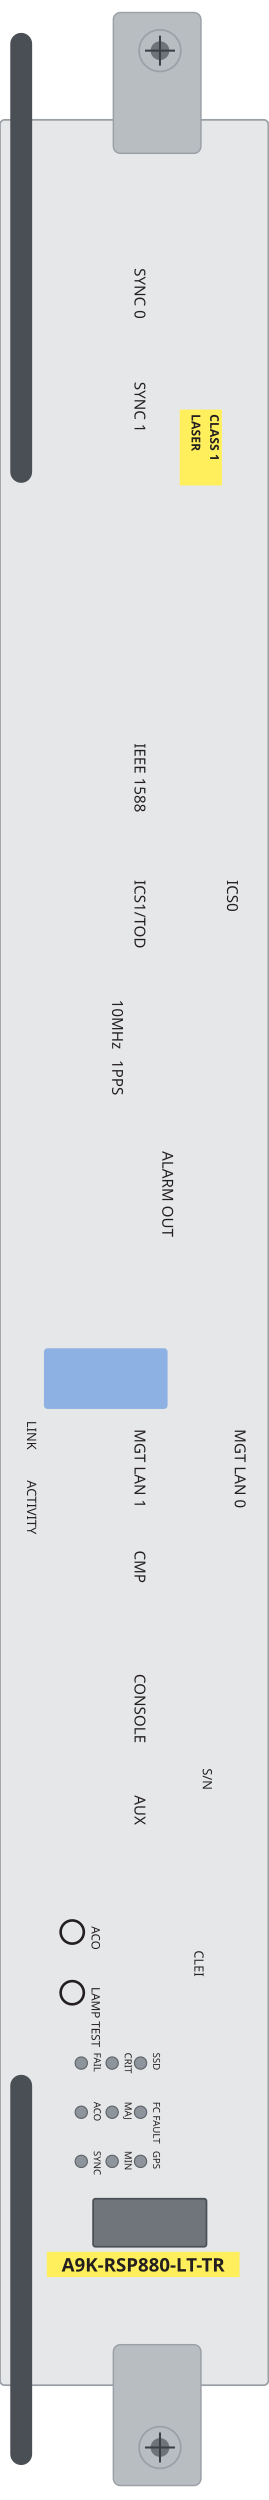
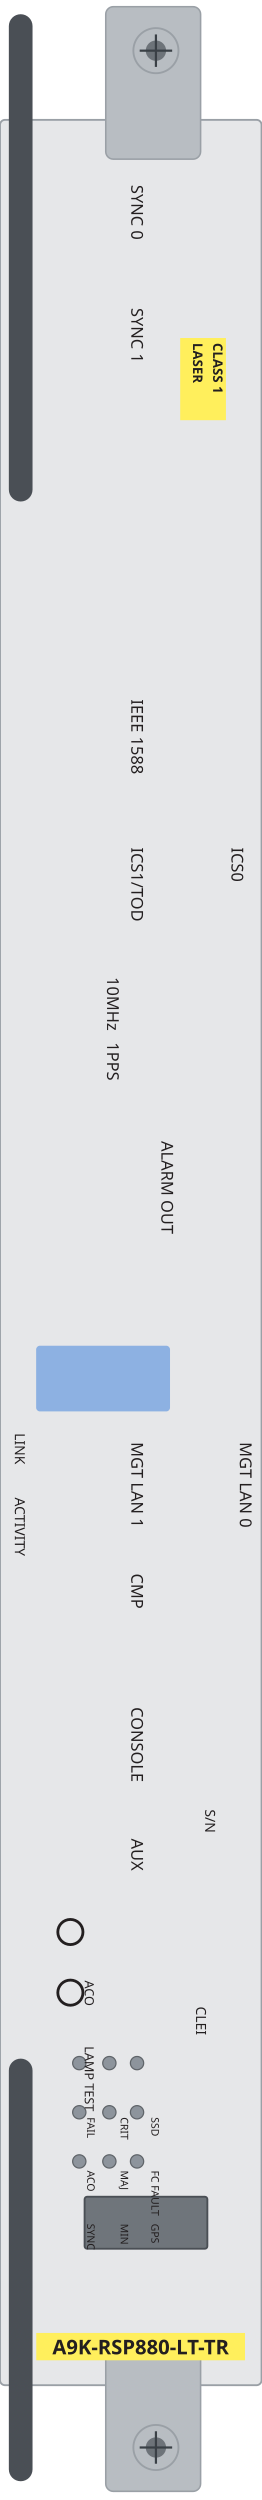
- <svg xmlns="http://www.w3.org/2000/svg" width="46.0mm" height="428.5mm" viewBox="0 0 46.0 428.5">
-   <rect id="plate" x="0" y="20.54" width="46.0" height="388.28" rx="0.8" fill="#e6e7e9" stroke="#9aa0a6" stroke-width="0.3" />
-   <rect id="ejector-top" x="19.43" y="2.15" width="15.01" height="24.13" rx="1.2" fill="#b8bdc2" stroke="#9aa0a6" stroke-width="0.25" />
-   <rect id="ejector-bot" x="19.43" y="401.88" width="15.01" height="24.14" rx="1.2" fill="#b8bdc2" stroke="#9aa0a6" stroke-width="0.25" />
-   <rect id="lever-top" x="1.76" y="5.63" width="3.75" height="77.13" rx="1.88" fill="#4a4f55" />
-   <rect id="lever-bot" x="1.76" y="355.62" width="3.75" height="66.89" rx="1.88" fill="#4a4f55" />
+ <svg xmlns="http://www.w3.org/2000/svg" width="41.4mm" height="395.7mm" viewBox="0 0 41.4 395.7">
+   <rect id="plate" x="0" y="18.97" width="41.4" height="358.56" rx="0.8" fill="#e6e7e9" stroke="#9aa0a6" stroke-width="0.3" />
+   <rect id="ejector-top" x="16.74" y="1.06" width="15.01" height="24.13" rx="1.2" fill="#b8bdc2" stroke="#9aa0a6" stroke-width="0.25" />
+   <rect id="ejector-bot" x="16.74" y="370.19" width="15.01" height="24.14" rx="1.2" fill="#b8bdc2" stroke="#9aa0a6" stroke-width="0.25" />
+   <rect id="lever-top" x="1.4" y="2.25" width="3.75" height="77.13" rx="1.88" fill="#4a4f55" />
+   <rect id="lever-bot" x="1.4" y="325.84" width="3.75" height="66.89" rx="1.88" fill="#4a4f55" />
  <g id="screw-top">
-     <circle cx="27.42" cy="8.68" r="3.57" fill="#b8bdc2" stroke="#9aa0a6" stroke-width="0.3" />
-     <circle cx="27.42" cy="8.68" r="1.61" fill="#6d7379" />
-     <path d="M 24.85 8.68 H 29.99 M 27.42 6.11 V 11.25" stroke="#3a4046" stroke-width="0.35" fill="none" />
+     <circle cx="24.68" cy="8.02" r="3.57" fill="#b8bdc2" stroke="#9aa0a6" stroke-width="0.3" />
+     <circle cx="24.68" cy="8.02" r="1.61" fill="#6d7379" />
+     <path d="M 22.11 8.02 H 27.25 M 24.68 5.45 V 10.59" stroke="#3a4046" stroke-width="0.35" fill="none" />
  </g>
  <g id="screw-bot">
-     <circle cx="27.42" cy="419.5" r="3.57" fill="#b8bdc2" stroke="#9aa0a6" stroke-width="0.3" />
-     <circle cx="27.42" cy="419.5" r="1.61" fill="#6d7379" />
-     <path d="M 24.85 419.5 H 29.99 M 27.42 416.93 V 422.07" stroke="#3a4046" stroke-width="0.35" fill="none" />
+     <circle cx="24.68" cy="387.39" r="3.57" fill="#b8bdc2" stroke="#9aa0a6" stroke-width="0.3" />
+     <circle cx="24.68" cy="387.39" r="1.61" fill="#6d7379" />
+     <path d="M 22.11 387.39 H 27.25 M 24.68 384.82 V 389.96" stroke="#3a4046" stroke-width="0.35" fill="none" />
  </g>
-   <rect id="usb-bezel" x="7.53" y="231.09" width="21.19" height="10.4" rx="0.6" fill="#8db1e2" />
-   <rect id="led-matrix" x="15.96" y="376.86" width="19.43" height="8.23" rx="0.4" fill="#6f757b" stroke="#4a4f55" stroke-width="0.3" />
-   <circle id="aco-button" cx="12.38" cy="331.15" r="1.99" fill="#e6e7e9" stroke="#231f20" stroke-width="0.45" />
-   <circle id="lamp-test" cx="12.38" cy="341.55" r="1.99" fill="#e6e7e9" stroke="#231f20" stroke-width="0.45" />
-   <circle id="ssd" cx="24.09" cy="353.61" r="1.05" fill="var(--led-color, #8d949c)" stroke="#5f6469" stroke-width="0.2" />
-   <circle id="fc-fault" cx="24.09" cy="362.04" r="1.05" fill="var(--led-color, #8d949c)" stroke="#5f6469" stroke-width="0.2" />
-   <circle id="gps" cx="24.09" cy="370.46" r="1.05" fill="var(--led-color, #8d949c)" stroke="#5f6469" stroke-width="0.2" />
-   <circle id="crit" cx="19.22" cy="353.61" r="1.05" fill="var(--led-color, #8d949c)" stroke="#5f6469" stroke-width="0.2" />
-   <circle id="maj" cx="19.22" cy="362.04" r="1.05" fill="var(--led-color, #8d949c)" stroke="#5f6469" stroke-width="0.2" />
-   <circle id="min" cx="19.22" cy="370.46" r="1.05" fill="var(--led-color, #8d949c)" stroke="#5f6469" stroke-width="0.2" />
-   <circle id="fail" cx="13.93" cy="353.61" r="1.05" fill="var(--led-color, #8d949c)" stroke="#5f6469" stroke-width="0.2" />
-   <circle id="aco" cx="13.93" cy="362.04" r="1.05" fill="var(--led-color, #8d949c)" stroke="#5f6469" stroke-width="0.2" />
-   <circle id="sync" cx="13.93" cy="370.46" r="1.05" fill="var(--led-color, #8d949c)" stroke="#5f6469" stroke-width="0.2" />
+   <rect id="usb-bezel" x="5.72" y="213" width="21.19" height="10.4" rx="0.6" fill="#8db1e2" />
+   <rect id="led-matrix" x="13.39" y="347.7" width="19.43" height="8.23" rx="0.4" fill="#6f757b" stroke="#4a4f55" stroke-width="0.3" />
+   <circle id="aco-button" cx="11.14" cy="305.8" r="1.99" fill="#e6e7e9" stroke="#231f20" stroke-width="0.45" />
+   <circle id="lamp-test" cx="11.14" cy="315.4" r="1.99" fill="#e6e7e9" stroke="#231f20" stroke-width="0.45" />
+   <circle id="ssd" cx="21.69" cy="326.55" r="1.05" fill="var(--led-color, #8d949c)" stroke="#5f6469" stroke-width="0.2" />
+   <circle id="fc-fault" cx="21.69" cy="334.33" r="1.05" fill="var(--led-color, #8d949c)" stroke="#5f6469" stroke-width="0.2" />
+   <circle id="gps" cx="21.69" cy="342.11" r="1.05" fill="var(--led-color, #8d949c)" stroke="#5f6469" stroke-width="0.2" />
+   <circle id="crit" cx="17.31" cy="326.55" r="1.05" fill="var(--led-color, #8d949c)" stroke="#5f6469" stroke-width="0.2" />
+   <circle id="maj" cx="17.31" cy="334.33" r="1.05" fill="var(--led-color, #8d949c)" stroke="#5f6469" stroke-width="0.2" />
+   <circle id="min" cx="17.31" cy="342.11" r="1.05" fill="var(--led-color, #8d949c)" stroke="#5f6469" stroke-width="0.2" />
+   <circle id="fail" cx="12.55" cy="326.55" r="1.05" fill="var(--led-color, #8d949c)" stroke="#5f6469" stroke-width="0.2" />
+   <circle id="aco" cx="12.55" cy="334.33" r="1.05" fill="var(--led-color, #8d949c)" stroke="#5f6469" stroke-width="0.2" />
+   <circle id="sync" cx="12.55" cy="342.11" r="1.05" fill="var(--led-color, #8d949c)" stroke="#5f6469" stroke-width="0.2" />
  <g id="silkscreen">
-     <rect x="30.8" y="70.2" width="7.24" height="13.01" fill="#ffef5c" />
-     <text x="36.01" y="70.98" transform="rotate(90 36.01 70.98)" font-family="sans-serif" font-size="2.1" font-weight="bold" fill="#231f20">CLASS 1</text>
-     <text x="32.83" y="70.98" transform="rotate(90 32.83 70.98)" font-family="sans-serif" font-size="2.1" font-weight="bold" fill="#231f20">LASER</text>
-     <rect x="8.02" y="385.96" width="33.04" height="4.33" fill="#ffef5c" />
-     <text x="24.54" y="389.34" font-family="sans-serif" font-size="3.2" font-weight="bold" text-anchor="middle" fill="#231f20">A9K-RSP880-LT-TR</text>
-     <text x="23.06" y="45.97" transform="rotate(90 23.06 45.97)" font-family="sans-serif" font-size="2.6" fill="#231f20">SYNC 0</text>
-     <text x="23.06" y="65.45" transform="rotate(90 23.06 65.45)" font-family="sans-serif" font-size="2.6" fill="#231f20">SYNC 1</text>
-     <text x="23.06" y="127.4" transform="rotate(90 23.06 127.4)" font-family="sans-serif" font-size="2.6" fill="#231f20">IEEE 1588</text>
-     <text x="38.92" y="150.84" transform="rotate(90 38.92 150.84)" font-family="sans-serif" font-size="2.6" fill="#231f20">ICS0</text>
-     <text x="23.06" y="150.84" transform="rotate(90 23.06 150.84)" font-family="sans-serif" font-size="2.6" fill="#231f20">ICS1/TOD</text>
-     <text x="40.24" y="244.96" transform="rotate(90 40.24 244.96)" font-family="sans-serif" font-size="2.6" fill="#231f20">MGT LAN 0</text>
-     <text x="23.06" y="244.96" transform="rotate(90 23.06 244.96)" font-family="sans-serif" font-size="2.6" fill="#231f20">MGT LAN 1</text>
-     <text x="23.06" y="265.76" transform="rotate(90 23.06 265.76)" font-family="sans-serif" font-size="2.6" fill="#231f20">CMP</text>
-     <text x="23.06" y="286.91" transform="rotate(90 23.06 286.91)" font-family="sans-serif" font-size="2.6" fill="#231f20">CONSOLE</text>
-     <text x="23.06" y="307.71" transform="rotate(90 23.06 307.71)" font-family="sans-serif" font-size="2.6" fill="#231f20">AUX</text>
-     <text x="19.22" y="171.35" transform="rotate(90 19.22 171.35)" font-family="sans-serif" font-size="2.6" fill="#231f20">10MHz</text>
-     <text x="19.22" y="181.68" transform="rotate(90 19.22 181.68)" font-family="sans-serif" font-size="2.6" fill="#231f20">1PPS</text>
-     <text x="27.82" y="197.31" transform="rotate(90 27.82 197.31)" font-family="sans-serif" font-size="2.6" fill="#231f20">ALARM OUT</text>
-     <text x="26.24" y="351.82" transform="rotate(90 26.24 351.82)" font-family="sans-serif" font-size="1.65" fill="#231f20">SSD</text>
-     <text x="26.24" y="360.25" transform="rotate(90 26.24 360.25)" font-family="sans-serif" font-size="1.65" fill="#231f20">FC FAULT</text>
-     <text x="26.24" y="368.67" transform="rotate(90 26.24 368.67)" font-family="sans-serif" font-size="1.65" fill="#231f20">GPS</text>
-     <text x="21.38" y="351.82" transform="rotate(90 21.38 351.82)" font-family="sans-serif" font-size="1.65" fill="#231f20">CRIT</text>
-     <text x="21.38" y="360.25" transform="rotate(90 21.38 360.25)" font-family="sans-serif" font-size="1.65" fill="#231f20">MAJ</text>
-     <text x="21.38" y="368.67" transform="rotate(90 21.38 368.67)" font-family="sans-serif" font-size="1.65" fill="#231f20">MIN</text>
-     <text x="16.08" y="351.82" transform="rotate(90 16.08 351.82)" font-family="sans-serif" font-size="1.65" fill="#231f20">FAIL</text>
-     <text x="16.08" y="360.25" transform="rotate(90 16.08 360.25)" font-family="sans-serif" font-size="1.65" fill="#231f20">ACO</text>
-     <text x="16.08" y="368.67" transform="rotate(90 16.08 368.67)" font-family="sans-serif" font-size="1.65" fill="#231f20">SYNC</text>
-     <text x="34.75" y="303.1" transform="rotate(90 34.75 303.1)" font-family="sans-serif" font-size="2.2" fill="#231f20">S/N</text>
-     <text x="33.31" y="334.29" transform="rotate(90 33.31 334.29)" font-family="sans-serif" font-size="2.2" fill="#231f20">CLEI</text>
-     <text x="4.63" y="243.54" transform="rotate(90 4.63 243.54)" font-family="sans-serif" font-size="2.2" fill="#231f20">LINK</text>
-     <text x="4.63" y="253.72" transform="rotate(90 4.63 253.72)" font-family="sans-serif" font-size="2.2" fill="#231f20">ACTIVITY</text>
-     <text x="15.69" y="330.17" transform="rotate(90 15.69 330.17)" font-family="sans-serif" font-size="2.0" fill="#231f20">ACO</text>
-     <text x="15.69" y="340.58" transform="rotate(90 15.69 340.58)" font-family="sans-serif" font-size="2.0" fill="#231f20">LAMP TEST</text>
+     <rect x="28.52" y="53.5" width="7.24" height="13.01" fill="#ffef5c" />
+     <text x="33.73" y="54.28" transform="rotate(90 33.73 54.28)" font-family="sans-serif" font-size="2.1" font-weight="bold" fill="#231f20">CLASS 1</text>
+     <text x="30.55" y="54.28" transform="rotate(90 30.55 54.28)" font-family="sans-serif" font-size="2.1" font-weight="bold" fill="#231f20">LASER</text>
+     <rect x="5.74" y="369.26" width="33.04" height="4.33" fill="#ffef5c" />
+     <text x="22.26" y="372.64" font-family="sans-serif" font-size="3.2" font-weight="bold" text-anchor="middle" fill="#231f20">A9K-RSP880-LT-TR</text>
+     <text x="20.78" y="29.27" transform="rotate(90 20.78 29.27)" font-family="sans-serif" font-size="2.6" fill="#231f20">SYNC 0</text>
+     <text x="20.78" y="48.75" transform="rotate(90 20.78 48.75)" font-family="sans-serif" font-size="2.6" fill="#231f20">SYNC 1</text>
+     <text x="20.78" y="110.7" transform="rotate(90 20.78 110.7)" font-family="sans-serif" font-size="2.6" fill="#231f20">IEEE 1588</text>
+     <text x="36.64" y="134.14" transform="rotate(90 36.64 134.14)" font-family="sans-serif" font-size="2.6" fill="#231f20">ICS0</text>
+     <text x="20.78" y="134.14" transform="rotate(90 20.78 134.14)" font-family="sans-serif" font-size="2.6" fill="#231f20">ICS1/TOD</text>
+     <text x="37.96" y="228.26" transform="rotate(90 37.96 228.26)" font-family="sans-serif" font-size="2.6" fill="#231f20">MGT LAN 0</text>
+     <text x="20.78" y="228.26" transform="rotate(90 20.78 228.26)" font-family="sans-serif" font-size="2.6" fill="#231f20">MGT LAN 1</text>
+     <text x="20.78" y="249.06" transform="rotate(90 20.78 249.06)" font-family="sans-serif" font-size="2.6" fill="#231f20">CMP</text>
+     <text x="20.78" y="270.21" transform="rotate(90 20.78 270.21)" font-family="sans-serif" font-size="2.6" fill="#231f20">CONSOLE</text>
+     <text x="20.78" y="291.01" transform="rotate(90 20.78 291.01)" font-family="sans-serif" font-size="2.6" fill="#231f20">AUX</text>
+     <text x="16.94" y="154.65" transform="rotate(90 16.94 154.65)" font-family="sans-serif" font-size="2.6" fill="#231f20">10MHz</text>
+     <text x="16.94" y="164.98" transform="rotate(90 16.94 164.98)" font-family="sans-serif" font-size="2.6" fill="#231f20">1PPS</text>
+     <text x="25.54" y="180.61" transform="rotate(90 25.54 180.61)" font-family="sans-serif" font-size="2.6" fill="#231f20">ALARM OUT</text>
+     <text x="23.96" y="335.12" transform="rotate(90 23.96 335.12)" font-family="sans-serif" font-size="1.65" fill="#231f20">SSD</text>
+     <text x="23.96" y="343.55" transform="rotate(90 23.96 343.55)" font-family="sans-serif" font-size="1.65" fill="#231f20">FC FAULT</text>
+     <text x="23.96" y="351.97" transform="rotate(90 23.96 351.97)" font-family="sans-serif" font-size="1.65" fill="#231f20">GPS</text>
+     <text x="19.1" y="335.12" transform="rotate(90 19.1 335.12)" font-family="sans-serif" font-size="1.65" fill="#231f20">CRIT</text>
+     <text x="19.1" y="343.55" transform="rotate(90 19.1 343.55)" font-family="sans-serif" font-size="1.65" fill="#231f20">MAJ</text>
+     <text x="19.1" y="351.97" transform="rotate(90 19.1 351.97)" font-family="sans-serif" font-size="1.65" fill="#231f20">MIN</text>
+     <text x="13.8" y="335.12" transform="rotate(90 13.8 335.12)" font-family="sans-serif" font-size="1.65" fill="#231f20">FAIL</text>
+     <text x="13.8" y="343.55" transform="rotate(90 13.8 343.55)" font-family="sans-serif" font-size="1.65" fill="#231f20">ACO</text>
+     <text x="13.8" y="351.97" transform="rotate(90 13.8 351.97)" font-family="sans-serif" font-size="1.65" fill="#231f20">SYNC</text>
+     <text x="32.47" y="286.4" transform="rotate(90 32.47 286.4)" font-family="sans-serif" font-size="2.2" fill="#231f20">S/N</text>
+     <text x="31.03" y="317.59" transform="rotate(90 31.03 317.59)" font-family="sans-serif" font-size="2.2" fill="#231f20">CLEI</text>
+     <text x="2.35" y="226.84" transform="rotate(90 2.35 226.84)" font-family="sans-serif" font-size="2.2" fill="#231f20">LINK</text>
+     <text x="2.35" y="237.02" transform="rotate(90 2.35 237.02)" font-family="sans-serif" font-size="2.2" fill="#231f20">ACTIVITY</text>
+     <text x="13.41" y="313.47" transform="rotate(90 13.41 313.47)" font-family="sans-serif" font-size="2.0" fill="#231f20">ACO</text>
+     <text x="13.41" y="323.88" transform="rotate(90 13.41 323.88)" font-family="sans-serif" font-size="2.0" fill="#231f20">LAMP TEST</text>
  </g>
</svg>
